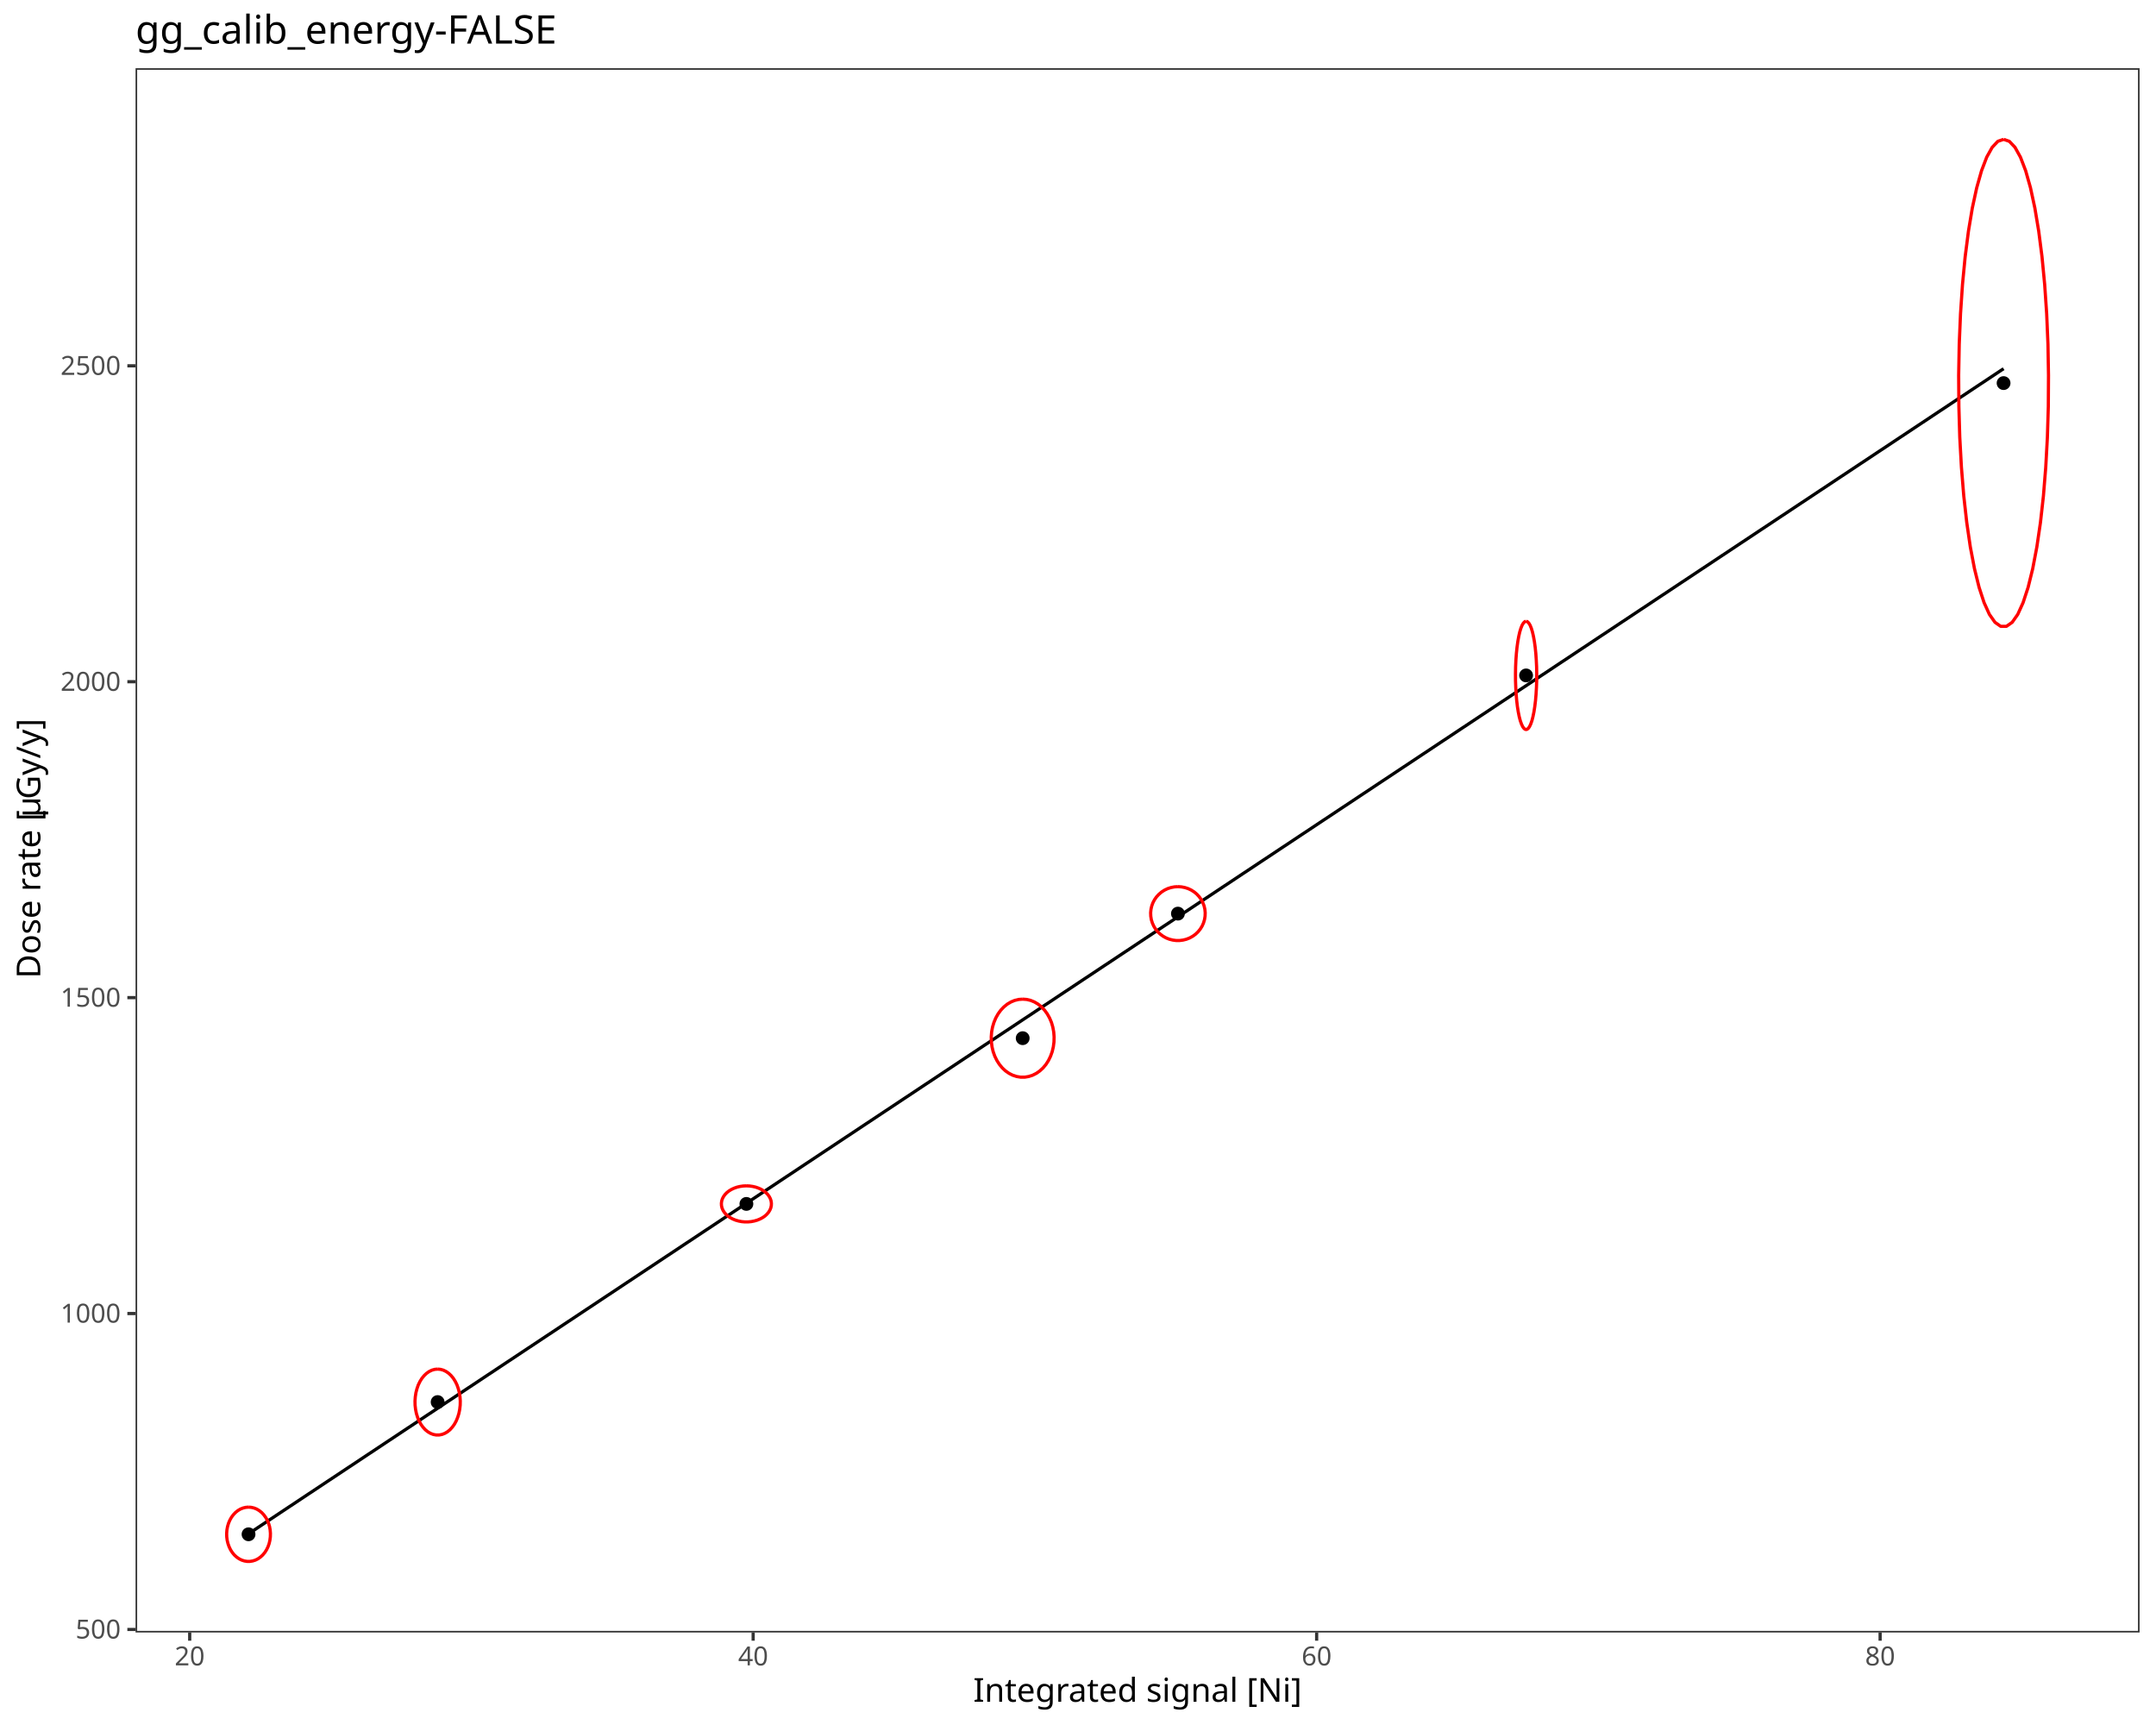
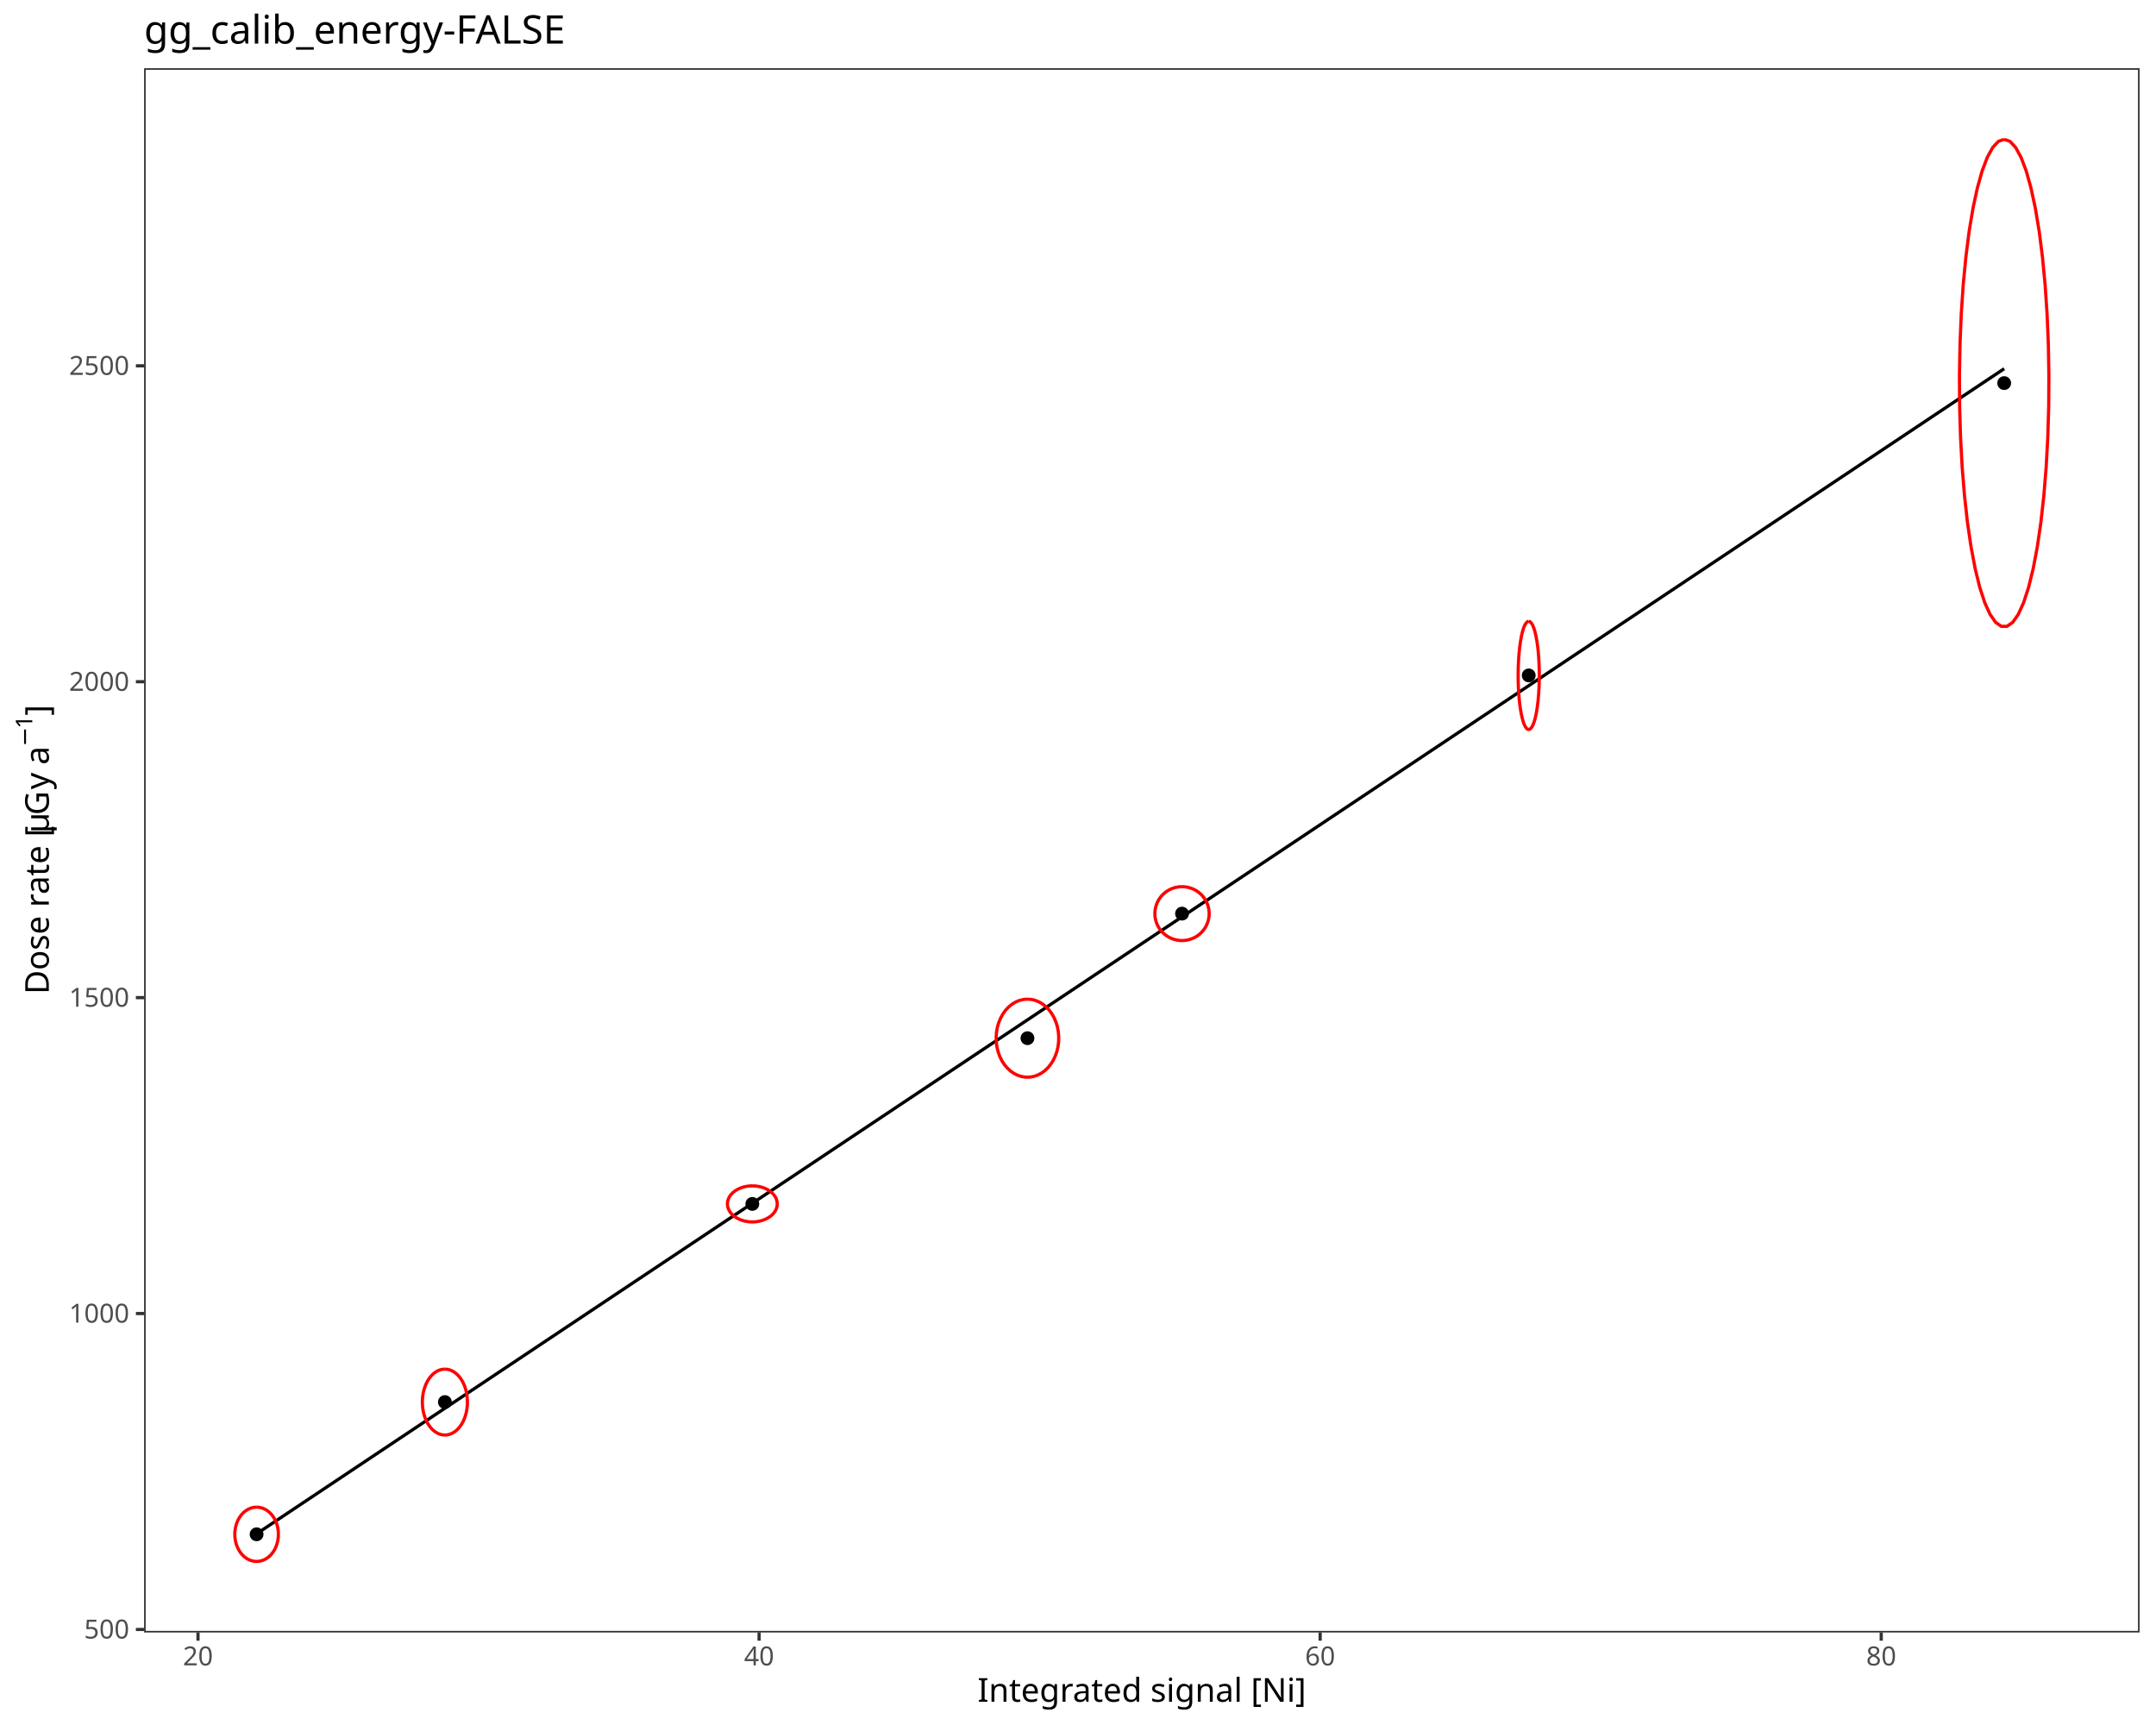
<svg xmlns="http://www.w3.org/2000/svg" class="svglite" data-engine-version="2.0" width="720.00pt" height="576.00pt" viewBox="0 0 720.00 576.00">
  <defs>
    <style type="text/css">
    .svglite line, .svglite polyline, .svglite polygon, .svglite path, .svglite rect, .svglite circle {
      fill: none;
      stroke: #000000;
      stroke-linecap: round;
      stroke-linejoin: round;
      stroke-miterlimit: 10.00;
    }
  </style>
  </defs>
  <rect width="100%" height="100%" style="stroke: none; fill: #FFFFFF;" />
  <defs>
    <clipPath id="cpMC4wMHw3MjAuMDB8MC4wMHw1NzYuMDA=">
      <rect x="0.00" y="0.00" width="720.00" height="576.00" />
    </clipPath>
  </defs>
  <g clip-path="url(#cpMC4wMHw3MjAuMDB8MC4wMHw1NzYuMDA=)">
    <rect x="0.00" y="0.00" width="720.00" height="576.00" style="stroke-width: 1.07; stroke: #FFFFFF; fill: #FFFFFF;" />
  </g>
  <defs>
-     <clipPath id="cpNDUuMjd8NzE0LjUyfDIyLjc4fDU0NS4xMQ==">
-       <rect x="45.27" y="22.78" width="669.25" height="522.33" />
+     <clipPath id="cpNDguMTJ8NzE0LjUyfDIyLjc4fDU0NS4xMQ==">
+       <rect x="48.12" y="22.78" width="666.40" height="522.33" />
    </clipPath>
  </defs>
-   <g clip-path="url(#cpNDUuMjd8NzE0LjUyfDIyLjc4fDU0NS4xMQ==)">
-     <rect x="45.27" y="22.78" width="669.25" height="522.33" style="stroke-width: 1.07; stroke: none; fill: #FFFFFF;" />
-     <line x1="83.00" y1="512.15" x2="669.10" y2="123.11" style="stroke-width: 1.07; stroke-linecap: butt;" />
-     <circle cx="509.64" cy="225.53" r="1.95" style="stroke-width: 0.71; fill: #000000;" />
-     <circle cx="341.53" cy="346.66" r="1.95" style="stroke-width: 0.71; fill: #000000;" />
-     <circle cx="146.15" cy="468.17" r="1.95" style="stroke-width: 0.71; fill: #000000;" />
-     <circle cx="669.10" cy="127.92" r="1.95" style="stroke-width: 0.71; fill: #000000;" />
-     <circle cx="83.00" cy="512.32" r="1.95" style="stroke-width: 0.71; fill: #000000;" />
-     <circle cx="249.26" cy="402.00" r="1.95" style="stroke-width: 0.71; fill: #000000;" />
-     <circle cx="393.37" cy="305.07" r="1.95" style="stroke-width: 0.71; fill: #000000;" />
-     <polyline points="509.64,207.45 509.19,207.60 508.74,208.05 508.31,208.77 507.90,209.78 507.52,211.04 507.18,212.54 506.87,214.26 506.61,216.16 506.40,218.21 506.24,220.39 506.14,222.64 506.10,224.95 506.11,227.26 506.19,229.55 506.32,231.77 506.50,233.89 506.73,235.87 507.02,237.68 507.34,239.29 507.71,240.68 508.11,241.81 508.53,242.68 508.97,243.27 509.42,243.57 509.87,243.57 510.32,243.27 510.76,242.68 511.18,241.81 511.58,240.68 511.94,239.29 512.27,237.68 512.55,235.87 512.79,233.89 512.97,231.77 513.10,229.55 513.18,227.26 513.19,224.95 513.15,222.64 513.04,220.39 512.89,218.21 512.68,216.16 512.42,214.26 512.11,212.54 511.77,211.04 511.39,209.78 510.98,208.77 510.54,208.05 510.10,207.60 509.64,207.45 " style="stroke-width: 1.07; stroke: #FF0000; stroke-linecap: butt;" />
-     <polyline points="341.53,333.63 340.18,333.73 338.86,334.05 337.59,334.58 336.38,335.30 335.25,336.22 334.22,337.30 333.32,338.54 332.55,339.91 331.93,341.39 331.46,342.95 331.16,344.58 331.03,346.25 331.08,347.92 331.29,349.57 331.67,351.17 332.22,352.70 332.92,354.12 333.76,355.43 334.72,356.59 335.80,357.59 336.97,358.41 338.22,359.04 339.52,359.46 340.85,359.68 342.20,359.68 343.53,359.46 344.83,359.04 346.08,358.41 347.25,357.59 348.33,356.59 349.30,355.43 350.14,354.12 350.83,352.70 351.38,351.17 351.76,349.57 351.98,347.92 352.02,346.25 351.89,344.58 351.59,342.95 351.13,341.39 350.50,339.91 349.73,338.54 348.83,337.30 347.81,336.22 346.68,335.30 345.47,334.58 344.19,334.05 342.87,333.73 341.53,333.63 " style="stroke-width: 1.07; stroke: #FF0000; stroke-linecap: butt;" />
-     <polyline points="146.15,457.16 145.18,457.25 144.23,457.52 143.31,457.97 142.44,458.58 141.63,459.35 140.89,460.26 140.24,461.31 139.68,462.46 139.24,463.72 138.90,465.04 138.69,466.41 138.59,467.82 138.62,469.23 138.78,470.62 139.05,471.97 139.45,473.26 139.95,474.47 140.55,475.57 141.25,476.55 142.02,477.40 142.87,478.09 143.77,478.62 144.70,478.98 145.67,479.16 146.63,479.16 147.60,478.98 148.53,478.62 149.43,478.09 150.28,477.40 151.05,476.55 151.75,475.57 152.35,474.47 152.85,473.26 153.25,471.97 153.52,470.62 153.68,469.23 153.71,467.82 153.62,466.41 153.40,465.04 153.06,463.72 152.62,462.46 152.06,461.31 151.41,460.26 150.67,459.35 149.86,458.58 148.99,457.97 148.07,457.52 147.12,457.25 146.15,457.16 " style="stroke-width: 1.07; stroke: #FF0000; stroke-linecap: butt;" />
-     <polyline points="669.10,46.53 667.18,47.19 665.30,49.19 663.47,52.47 661.74,57.00 660.13,62.69 658.66,69.45 657.37,77.17 656.27,85.72 655.38,94.97 654.72,104.76 654.29,114.93 654.10,125.31 654.17,135.73 654.47,146.03 655.02,156.02 655.80,165.56 656.80,174.48 657.99,182.63 659.38,189.89 660.92,196.13 662.59,201.24 664.37,205.16 666.23,207.80 668.14,209.14 670.06,209.14 671.97,207.80 673.83,205.16 675.61,201.24 677.29,196.13 678.83,189.89 680.21,182.63 681.41,174.48 682.41,165.56 683.18,156.02 683.73,146.03 684.04,135.73 684.10,125.31 683.92,114.93 683.49,104.76 682.82,94.97 681.93,85.72 680.83,77.17 679.54,69.45 678.08,62.69 676.47,57.00 674.73,52.47 672.91,49.19 671.02,47.19 669.10,46.53 " style="stroke-width: 1.07; stroke: #FF0000; stroke-linecap: butt;" />
-     <polyline points="83.00,503.25 82.07,503.33 81.15,503.55 80.26,503.91 79.41,504.42 78.63,505.05 77.91,505.81 77.28,506.67 76.75,507.62 76.31,508.65 75.99,509.74 75.78,510.87 75.69,512.03 75.72,513.19 75.87,514.34 76.14,515.45 76.52,516.51 77.00,517.51 77.59,518.42 78.26,519.23 79.01,519.92 79.83,520.49 80.70,520.93 81.60,521.22 82.53,521.37 83.47,521.37 84.40,521.22 85.31,520.93 86.18,520.49 86.99,519.92 87.74,519.23 88.42,518.42 89.00,517.51 89.49,516.51 89.87,515.45 90.13,514.34 90.28,513.19 90.31,512.03 90.22,510.87 90.02,509.74 89.69,508.65 89.26,507.62 88.72,506.67 88.09,505.81 87.38,505.05 86.59,504.42 85.75,503.91 84.86,503.55 83.94,503.33 83.00,503.25 " style="stroke-width: 1.07; stroke: #FF0000; stroke-linecap: butt;" />
-     <polyline points="249.26,395.97 248.19,396.02 247.14,396.17 246.12,396.41 245.16,396.75 244.26,397.17 243.44,397.67 242.72,398.24 242.11,398.87 241.62,399.56 241.25,400.28 241.01,401.03 240.91,401.80 240.94,402.57 241.11,403.34 241.42,404.08 241.85,404.78 242.40,405.44 243.07,406.05 243.84,406.58 244.70,407.04 245.63,407.42 246.63,407.71 247.66,407.91 248.72,408.01 249.80,408.01 250.86,407.91 251.89,407.71 252.89,407.42 253.82,407.04 254.68,406.58 255.45,406.05 256.11,405.44 256.67,404.78 257.10,404.08 257.41,403.34 257.58,402.57 257.61,401.80 257.51,401.03 257.27,400.28 256.90,399.56 256.41,398.87 255.79,398.24 255.07,397.67 254.26,397.17 253.36,396.75 252.40,396.41 251.38,396.17 250.33,396.02 249.26,395.97 " style="stroke-width: 1.07; stroke: #FF0000; stroke-linecap: butt;" />
-     <polyline points="393.37,296.06 392.20,296.14 391.06,296.36 389.95,296.72 388.90,297.22 387.92,297.85 387.03,298.60 386.24,299.45 385.57,300.40 385.03,301.42 384.63,302.50 384.37,303.63 384.26,304.78 384.30,305.93 384.48,307.07 384.82,308.18 385.29,309.23 385.89,310.22 386.62,311.12 387.46,311.92 388.40,312.61 389.41,313.18 390.50,313.61 391.63,313.90 392.78,314.05 393.95,314.05 395.11,313.90 396.24,313.61 397.32,313.18 398.34,312.61 399.28,311.92 400.11,311.12 400.84,310.22 401.45,309.23 401.92,308.18 402.25,307.07 402.44,305.93 402.48,304.78 402.37,303.63 402.11,302.50 401.70,301.42 401.16,300.40 400.49,299.45 399.71,298.60 398.82,297.85 397.84,297.22 396.79,296.72 395.68,296.36 394.53,296.14 393.37,296.06 " style="stroke-width: 1.07; stroke: #FF0000; stroke-linecap: butt;" />
-     <rect x="45.27" y="22.78" width="669.25" height="522.33" style="stroke-width: 1.07; stroke: #333333;" />
+   <g clip-path="url(#cpNDguMTJ8NzE0LjUyfDIyLjc4fDU0NS4xMQ==)">
+     <rect x="48.12" y="22.78" width="666.40" height="522.33" style="stroke-width: 1.07; stroke: none; fill: #FFFFFF;" />
+     <line x1="85.69" y1="512.15" x2="669.30" y2="123.11" style="stroke-width: 1.07; stroke-linecap: butt;" />
+     <circle cx="510.52" cy="225.53" r="1.95" style="stroke-width: 0.71; fill: #000000;" />
+     <circle cx="343.12" cy="346.66" r="1.95" style="stroke-width: 0.71; fill: #000000;" />
+     <circle cx="148.57" cy="468.17" r="1.95" style="stroke-width: 0.71; fill: #000000;" />
+     <circle cx="669.30" cy="127.92" r="1.95" style="stroke-width: 0.71; fill: #000000;" />
+     <circle cx="85.69" cy="512.32" r="1.95" style="stroke-width: 0.71; fill: #000000;" />
+     <circle cx="251.24" cy="402.00" r="1.95" style="stroke-width: 0.71; fill: #000000;" />
+     <circle cx="394.74" cy="305.07" r="1.95" style="stroke-width: 0.71; fill: #000000;" />
+     <polyline points="510.52,207.45 510.07,207.60 509.62,208.05 509.19,208.77 508.78,209.78 508.40,211.04 508.06,212.54 507.76,214.26 507.50,216.16 507.29,218.21 507.13,220.39 507.03,222.64 506.99,224.95 507.00,227.26 507.07,229.55 507.20,231.77 507.39,233.89 507.62,235.87 507.90,237.68 508.23,239.29 508.59,240.68 508.98,241.81 509.40,242.68 509.84,243.27 510.29,243.57 510.74,243.57 511.19,243.27 511.63,242.68 512.05,241.81 512.44,240.68 512.81,239.29 513.13,237.68 513.41,235.87 513.65,233.89 513.83,231.77 513.96,229.55 514.03,227.26 514.05,224.95 514.00,222.64 513.90,220.39 513.75,218.21 513.54,216.16 513.28,214.26 512.97,212.54 512.63,211.04 512.25,209.78 511.84,208.77 511.41,208.05 510.97,207.60 510.52,207.45 " style="stroke-width: 1.07; stroke: #FF0000; stroke-linecap: butt;" />
+     <polyline points="343.12,333.63 341.78,333.73 340.46,334.05 339.19,334.58 337.99,335.30 336.86,336.22 335.84,337.30 334.94,338.54 334.18,339.91 333.56,341.39 333.09,342.95 332.80,344.58 332.67,346.25 332.71,347.92 332.92,349.57 333.31,351.17 333.85,352.70 334.54,354.12 335.38,355.43 336.34,356.59 337.41,357.59 338.58,358.41 339.82,359.04 341.12,359.46 342.45,359.68 343.79,359.68 345.11,359.46 346.41,359.04 347.65,358.41 348.82,357.59 349.89,356.59 350.85,355.43 351.69,354.12 352.38,352.70 352.93,351.17 353.31,349.57 353.52,347.92 353.56,346.25 353.43,344.58 353.14,342.95 352.67,341.39 352.05,339.91 351.29,338.54 350.39,337.30 349.37,336.22 348.25,335.30 347.04,334.58 345.77,334.05 344.45,333.73 343.12,333.63 " style="stroke-width: 1.07; stroke: #FF0000; stroke-linecap: butt;" />
+     <polyline points="148.57,457.16 147.61,457.25 146.66,457.52 145.74,457.97 144.88,458.58 144.07,459.35 143.33,460.26 142.68,461.31 142.13,462.46 141.69,463.72 141.35,465.04 141.14,466.41 141.04,467.82 141.08,469.23 141.23,470.62 141.50,471.97 141.89,473.26 142.39,474.47 143.00,475.57 143.69,476.55 144.46,477.40 145.30,478.09 146.20,478.62 147.13,478.98 148.09,479.16 149.05,479.16 150.01,478.98 150.94,478.62 151.84,478.09 152.68,477.40 153.45,476.55 154.14,475.57 154.75,474.47 155.25,473.26 155.64,471.97 155.91,470.62 156.07,469.23 156.10,467.82 156.00,466.41 155.79,465.04 155.46,463.72 155.01,462.46 154.46,461.31 153.81,460.26 153.07,459.35 152.27,458.58 151.40,457.97 150.48,457.52 149.53,457.25 148.57,457.16 " style="stroke-width: 1.07; stroke: #FF0000; stroke-linecap: butt;" />
+     <polyline points="669.30,46.53 667.39,47.19 665.51,49.19 663.69,52.47 661.96,57.00 660.36,62.69 658.90,69.45 657.61,77.17 656.52,85.72 655.63,94.97 654.97,104.76 654.55,114.93 654.36,125.31 654.42,135.73 654.73,146.03 655.27,156.02 656.05,165.56 657.04,174.48 658.24,182.63 659.61,189.89 661.14,196.13 662.81,201.24 664.59,205.16 666.44,207.80 668.34,209.14 670.25,209.14 672.15,207.80 674.00,205.16 675.78,201.24 677.45,196.13 678.98,189.89 680.36,182.63 681.55,174.48 682.54,165.56 683.32,156.02 683.86,146.03 684.17,135.73 684.23,125.31 684.05,114.93 683.62,104.76 682.96,94.97 682.07,85.72 680.98,77.17 679.69,69.45 678.23,62.69 676.63,57.00 674.90,52.47 673.09,49.19 671.21,47.19 669.30,46.53 " style="stroke-width: 1.07; stroke: #FF0000; stroke-linecap: butt;" />
+     <polyline points="85.69,503.25 84.76,503.33 83.84,503.55 82.96,503.91 82.12,504.42 81.33,505.05 80.62,505.81 80.00,506.67 79.46,507.62 79.03,508.65 78.71,509.74 78.50,510.87 78.41,512.03 78.44,513.19 78.59,514.34 78.85,515.45 79.23,516.51 79.72,517.51 80.30,518.42 80.97,519.23 81.72,519.92 82.53,520.49 83.40,520.93 84.30,521.22 85.22,521.37 86.16,521.37 87.08,521.22 87.99,520.93 88.85,520.49 89.67,519.92 90.41,519.23 91.08,518.42 91.67,517.51 92.15,516.51 92.53,515.45 92.79,514.34 92.94,513.19 92.97,512.03 92.88,510.87 92.68,509.74 92.35,508.65 91.92,507.62 91.39,506.67 90.76,505.81 90.05,505.05 89.27,504.42 88.43,503.91 87.54,503.55 86.62,503.33 85.69,503.25 " style="stroke-width: 1.07; stroke: #FF0000; stroke-linecap: butt;" />
+     <polyline points="251.24,395.97 250.18,396.02 249.13,396.17 248.12,396.41 247.16,396.75 246.26,397.17 245.45,397.67 244.73,398.24 244.12,398.87 243.63,399.56 243.26,400.28 243.02,401.03 242.92,401.80 242.96,402.57 243.13,403.34 243.43,404.08 243.86,404.78 244.41,405.44 245.08,406.05 245.85,406.58 246.70,407.04 247.63,407.42 248.62,407.71 249.65,407.91 250.71,408.01 251.77,408.01 252.83,407.91 253.86,407.71 254.85,407.42 255.78,407.04 256.64,406.58 257.40,406.05 258.07,405.44 258.62,404.78 259.05,404.08 259.36,403.34 259.53,402.57 259.56,401.80 259.46,401.03 259.22,400.28 258.85,399.56 258.36,398.87 257.75,398.24 257.03,397.67 256.22,397.17 255.33,396.75 254.36,396.41 253.35,396.17 252.31,396.02 251.24,395.97 " style="stroke-width: 1.07; stroke: #FF0000; stroke-linecap: butt;" />
+     <polyline points="394.74,296.06 393.58,296.14 392.43,296.36 391.33,296.72 390.28,297.22 389.31,297.85 388.42,298.60 387.64,299.45 386.98,300.40 386.44,301.42 386.04,302.50 385.78,303.63 385.67,304.78 385.70,305.93 385.89,307.07 386.22,308.18 386.69,309.23 387.29,310.22 388.02,311.12 388.85,311.92 389.79,312.61 390.80,313.18 391.88,313.61 393.00,313.90 394.15,314.05 395.32,314.05 396.47,313.90 397.60,313.61 398.67,313.18 399.69,312.61 400.62,311.92 401.45,311.12 402.18,310.22 402.78,309.23 403.25,308.18 403.58,307.07 403.77,305.93 403.81,304.78 403.69,303.63 403.44,302.50 403.03,301.42 402.50,300.40 401.83,299.45 401.05,298.60 400.16,297.85 399.19,297.22 398.14,296.72 397.04,296.36 395.90,296.14 394.74,296.06 " style="stroke-width: 1.07; stroke: #FF0000; stroke-linecap: butt;" />
+     <rect x="48.12" y="22.78" width="666.40" height="522.33" style="stroke-width: 1.07; stroke: #333333;" />
  </g>
  <g clip-path="url(#cpMC4wMHw3MjAuMDB8MC4wMHw1NzYuMDA=)">
-     <text x="40.34" y="547.12" text-anchor="end" style="font-size: 8.80px; fill: #4D4D4D; font-family: sans;" textLength="14.68px" lengthAdjust="spacingAndGlyphs">500</text>
-     <text x="40.34" y="441.64" text-anchor="end" style="font-size: 8.80px; fill: #4D4D4D; font-family: sans;" textLength="19.58px" lengthAdjust="spacingAndGlyphs">1000</text>
-     <text x="40.34" y="336.15" text-anchor="end" style="font-size: 8.80px; fill: #4D4D4D; font-family: sans;" textLength="19.58px" lengthAdjust="spacingAndGlyphs">1500</text>
-     <text x="40.34" y="230.67" text-anchor="end" style="font-size: 8.80px; fill: #4D4D4D; font-family: sans;" textLength="19.58px" lengthAdjust="spacingAndGlyphs">2000</text>
-     <text x="40.34" y="125.18" text-anchor="end" style="font-size: 8.80px; fill: #4D4D4D; font-family: sans;" textLength="19.58px" lengthAdjust="spacingAndGlyphs">2500</text>
-     <polyline points="42.53,544.10 45.27,544.10 " style="stroke-width: 1.07; stroke: #333333; stroke-linecap: butt;" />
-     <polyline points="42.53,438.61 45.27,438.61 " style="stroke-width: 1.07; stroke: #333333; stroke-linecap: butt;" />
-     <polyline points="42.53,333.12 45.27,333.12 " style="stroke-width: 1.07; stroke: #333333; stroke-linecap: butt;" />
-     <polyline points="42.53,227.64 45.27,227.64 " style="stroke-width: 1.07; stroke: #333333; stroke-linecap: butt;" />
-     <polyline points="42.53,122.15 45.27,122.15 " style="stroke-width: 1.07; stroke: #333333; stroke-linecap: butt;" />
-     <polyline points="63.35,547.85 63.35,545.11 " style="stroke-width: 1.07; stroke: #333333; stroke-linecap: butt;" />
-     <polyline points="251.52,547.85 251.52,545.11 " style="stroke-width: 1.07; stroke: #333333; stroke-linecap: butt;" />
-     <polyline points="439.70,547.85 439.70,545.11 " style="stroke-width: 1.07; stroke: #333333; stroke-linecap: butt;" />
-     <polyline points="627.87,547.85 627.87,545.11 " style="stroke-width: 1.07; stroke: #333333; stroke-linecap: butt;" />
-     <text x="63.35" y="556.10" text-anchor="middle" style="font-size: 8.80px; fill: #4D4D4D; font-family: sans;" textLength="9.79px" lengthAdjust="spacingAndGlyphs">20</text>
-     <text x="251.52" y="556.10" text-anchor="middle" style="font-size: 8.80px; fill: #4D4D4D; font-family: sans;" textLength="9.79px" lengthAdjust="spacingAndGlyphs">40</text>
-     <text x="439.70" y="556.10" text-anchor="middle" style="font-size: 8.80px; fill: #4D4D4D; font-family: sans;" textLength="9.79px" lengthAdjust="spacingAndGlyphs">60</text>
-     <text x="627.87" y="556.10" text-anchor="middle" style="font-size: 8.80px; fill: #4D4D4D; font-family: sans;" textLength="9.79px" lengthAdjust="spacingAndGlyphs">80</text>
-     <text x="379.89" y="568.24" text-anchor="middle" style="font-size: 11.00px; font-family: sans;" textLength="100.89px" lengthAdjust="spacingAndGlyphs">Integrated signal [Ni]</text>
-     <text transform="translate(13.45,326.70) rotate(-90)" style="font-size: 11.00px; font-family: sans;" textLength="53.81px" lengthAdjust="spacingAndGlyphs">Dose rate [</text>
-     <text transform="translate(13.45,272.89) rotate(-90)" style="font-size: 11.00px; font-family: sans;" textLength="6.01px" lengthAdjust="spacingAndGlyphs">μ</text>
-     <text transform="translate(13.45,266.88) rotate(-90)" style="font-size: 11.00px; font-family: sans;" textLength="25.68px" lengthAdjust="spacingAndGlyphs">Gy/y]</text>
-     <text x="45.27" y="14.56" style="font-size: 13.20px; font-family: sans;" textLength="143.11px" lengthAdjust="spacingAndGlyphs">gg_calib_energy-FALSE</text>
+     <text x="43.19" y="547.12" text-anchor="end" style="font-size: 8.80px; fill: #4D4D4D; font-family: sans;" textLength="14.68px" lengthAdjust="spacingAndGlyphs">500</text>
+     <text x="43.19" y="441.64" text-anchor="end" style="font-size: 8.80px; fill: #4D4D4D; font-family: sans;" textLength="19.58px" lengthAdjust="spacingAndGlyphs">1000</text>
+     <text x="43.19" y="336.15" text-anchor="end" style="font-size: 8.80px; fill: #4D4D4D; font-family: sans;" textLength="19.58px" lengthAdjust="spacingAndGlyphs">1500</text>
+     <text x="43.19" y="230.67" text-anchor="end" style="font-size: 8.80px; fill: #4D4D4D; font-family: sans;" textLength="19.58px" lengthAdjust="spacingAndGlyphs">2000</text>
+     <text x="43.19" y="125.18" text-anchor="end" style="font-size: 8.80px; fill: #4D4D4D; font-family: sans;" textLength="19.58px" lengthAdjust="spacingAndGlyphs">2500</text>
+     <polyline points="45.38,544.10 48.12,544.10 " style="stroke-width: 1.07; stroke: #333333; stroke-linecap: butt;" />
+     <polyline points="45.38,438.61 48.12,438.61 " style="stroke-width: 1.07; stroke: #333333; stroke-linecap: butt;" />
+     <polyline points="45.38,333.12 48.12,333.12 " style="stroke-width: 1.07; stroke: #333333; stroke-linecap: butt;" />
+     <polyline points="45.38,227.64 48.12,227.64 " style="stroke-width: 1.07; stroke: #333333; stroke-linecap: butt;" />
+     <polyline points="45.38,122.15 48.12,122.15 " style="stroke-width: 1.07; stroke: #333333; stroke-linecap: butt;" />
+     <polyline points="66.12,547.85 66.12,545.11 " style="stroke-width: 1.07; stroke: #333333; stroke-linecap: butt;" />
+     <polyline points="253.50,547.85 253.50,545.11 " style="stroke-width: 1.07; stroke: #333333; stroke-linecap: butt;" />
+     <polyline points="440.87,547.85 440.87,545.11 " style="stroke-width: 1.07; stroke: #333333; stroke-linecap: butt;" />
+     <polyline points="628.24,547.85 628.24,545.11 " style="stroke-width: 1.07; stroke: #333333; stroke-linecap: butt;" />
+     <text x="66.12" y="556.10" text-anchor="middle" style="font-size: 8.80px; fill: #4D4D4D; font-family: sans;" textLength="9.79px" lengthAdjust="spacingAndGlyphs">20</text>
+     <text x="253.50" y="556.10" text-anchor="middle" style="font-size: 8.80px; fill: #4D4D4D; font-family: sans;" textLength="9.79px" lengthAdjust="spacingAndGlyphs">40</text>
+     <text x="440.87" y="556.10" text-anchor="middle" style="font-size: 8.80px; fill: #4D4D4D; font-family: sans;" textLength="9.79px" lengthAdjust="spacingAndGlyphs">60</text>
+     <text x="628.24" y="556.10" text-anchor="middle" style="font-size: 8.80px; fill: #4D4D4D; font-family: sans;" textLength="9.79px" lengthAdjust="spacingAndGlyphs">80</text>
+     <text x="381.32" y="568.24" text-anchor="middle" style="font-size: 11.00px; font-family: sans;" textLength="100.89px" lengthAdjust="spacingAndGlyphs">Integrated signal [Ni]</text>
+     <text transform="translate(16.30,331.99) rotate(-90)" style="font-size: 11.00px; font-family: sans;" textLength="53.81px" lengthAdjust="spacingAndGlyphs">Dose rate [</text>
+     <text transform="translate(16.30,278.18) rotate(-90)" style="font-size: 11.00px; font-family: sans;" textLength="6.01px" lengthAdjust="spacingAndGlyphs">μ</text>
+     <text transform="translate(16.30,272.16) rotate(-90)" style="font-size: 11.00px; font-family: sans;" textLength="8.56px" lengthAdjust="spacingAndGlyphs">G</text>
+     <text transform="translate(16.30,263.60) rotate(-90)" style="font-size: 11.00px; font-family: sans;" textLength="5.50px" lengthAdjust="spacingAndGlyphs">y</text>
+     <text transform="translate(16.30,258.10) rotate(-90)" style="font-size: 11.00px; font-family: sans;" textLength="2.75px" lengthAdjust="spacingAndGlyphs"> </text>
+     <text transform="translate(16.30,255.35) rotate(-90)" style="font-size: 11.00px; font-family: sans;" textLength="6.12px" lengthAdjust="spacingAndGlyphs">a</text>
+     <text transform="translate(10.78,249.23) rotate(-90)" style="font-size: 7.70px; font-family: sans;" textLength="5.98px" lengthAdjust="spacingAndGlyphs">−</text>
+     <text transform="translate(10.78,243.25) rotate(-90)" style="font-size: 7.70px; font-family: sans;" textLength="4.28px" lengthAdjust="spacingAndGlyphs">1</text>
+     <text transform="translate(16.30,238.96) rotate(-90)" style="font-size: 11.00px; font-family: sans;" textLength="3.06px" lengthAdjust="spacingAndGlyphs">]</text>
+     <text x="48.12" y="14.56" style="font-size: 13.20px; font-family: sans;" textLength="143.11px" lengthAdjust="spacingAndGlyphs">gg_calib_energy-FALSE</text>
  </g>
</svg>
